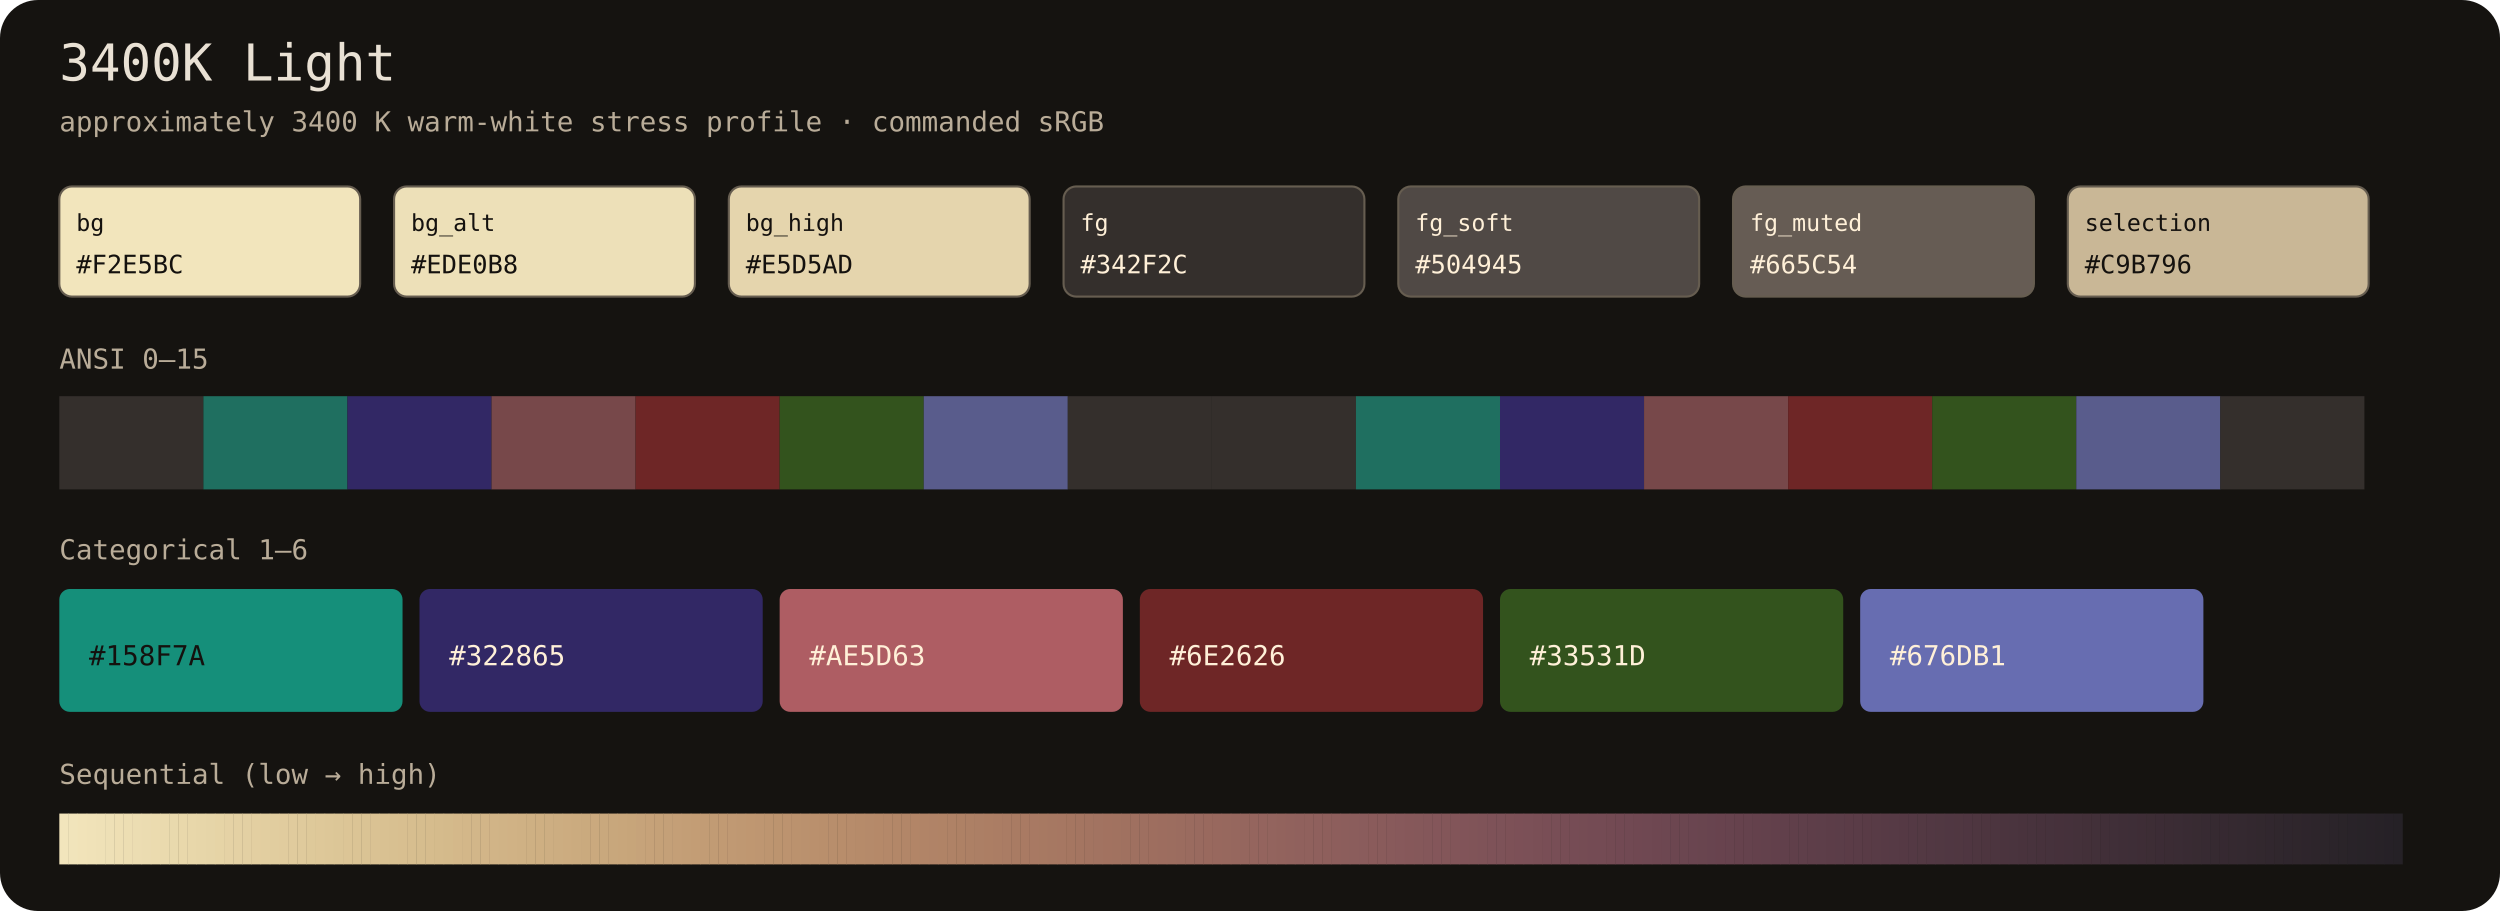
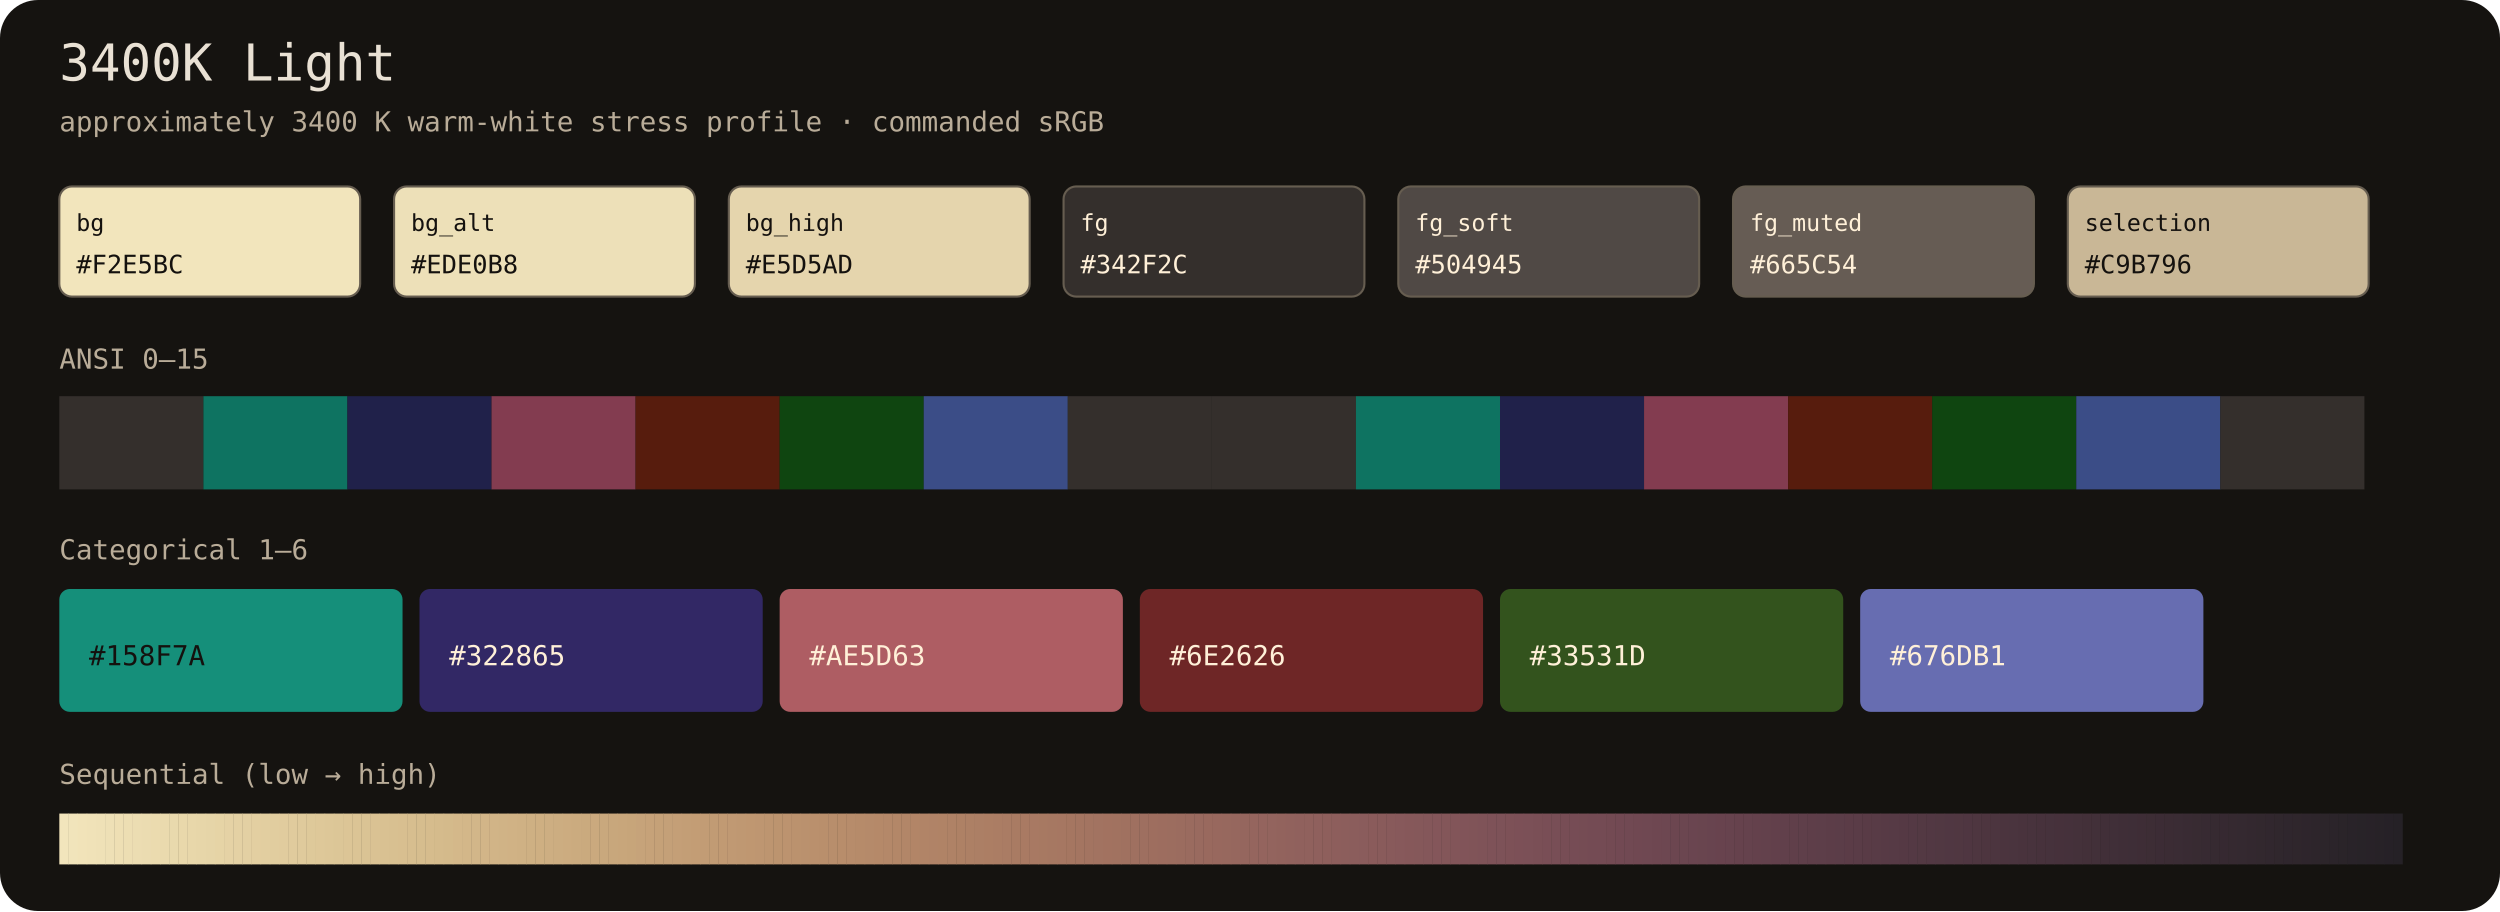
<svg xmlns="http://www.w3.org/2000/svg" width="1180" height="430" viewBox="0 0 1180 430">
  <rect width="100%" height="100%" rx="18" fill="#151310" />
  <text x="28" y="38" fill="#E9E1D4" font-size="24" font-family="ui-monospace, SFMono-Regular, Menlo, monospace">3400K Light</text>
  <text x="28" y="62" fill="#B9AC98" font-size="13" font-family="ui-monospace, SFMono-Regular, Menlo, monospace">approximately 3400 K warm-white stress profile · commanded sRGB</text>
  <rect x="28" y="88" width="142" height="52" rx="6" fill="#F2E5BC" stroke="#665D50" />
  <text x="36" y="109" fill="#14110E" font-size="11" font-family="ui-monospace, SFMono-Regular, Menlo, monospace">bg</text>
  <text x="36" y="129" fill="#14110E" font-size="12" font-family="ui-monospace, SFMono-Regular, Menlo, monospace">#F2E5BC</text>
  <rect x="186" y="88" width="142" height="52" rx="6" fill="#EDE0B8" stroke="#665D50" />
  <text x="194" y="109" fill="#14110E" font-size="11" font-family="ui-monospace, SFMono-Regular, Menlo, monospace">bg_alt</text>
  <text x="194" y="129" fill="#14110E" font-size="12" font-family="ui-monospace, SFMono-Regular, Menlo, monospace">#EDE0B8</text>
  <rect x="344" y="88" width="142" height="52" rx="6" fill="#E5D5AD" stroke="#665D50" />
  <text x="352" y="109" fill="#14110E" font-size="11" font-family="ui-monospace, SFMono-Regular, Menlo, monospace">bg_high</text>
  <text x="352" y="129" fill="#14110E" font-size="12" font-family="ui-monospace, SFMono-Regular, Menlo, monospace">#E5D5AD</text>
  <rect x="502" y="88" width="142" height="52" rx="6" fill="#342F2C" stroke="#665D50" />
  <text x="510" y="109" fill="#FFF0D8" font-size="11" font-family="ui-monospace, SFMono-Regular, Menlo, monospace">fg</text>
  <text x="510" y="129" fill="#FFF0D8" font-size="12" font-family="ui-monospace, SFMono-Regular, Menlo, monospace">#342F2C</text>
  <rect x="660" y="88" width="142" height="52" rx="6" fill="#504945" stroke="#665D50" />
  <text x="668" y="109" fill="#FFF0D8" font-size="11" font-family="ui-monospace, SFMono-Regular, Menlo, monospace">fg_soft</text>
  <text x="668" y="129" fill="#FFF0D8" font-size="12" font-family="ui-monospace, SFMono-Regular, Menlo, monospace">#504945</text>
  <rect x="818" y="88" width="142" height="52" rx="6" fill="#665C54" stroke="#665D50" />
  <text x="826" y="109" fill="#FFF0D8" font-size="11" font-family="ui-monospace, SFMono-Regular, Menlo, monospace">fg_muted</text>
  <text x="826" y="129" fill="#FFF0D8" font-size="12" font-family="ui-monospace, SFMono-Regular, Menlo, monospace">#665C54</text>
  <rect x="976" y="88" width="142" height="52" rx="6" fill="#C9B796" stroke="#665D50" />
  <text x="984" y="109" fill="#14110E" font-size="11" font-family="ui-monospace, SFMono-Regular, Menlo, monospace">selection</text>
  <text x="984" y="129" fill="#14110E" font-size="12" font-family="ui-monospace, SFMono-Regular, Menlo, monospace">#C9B796</text>
  <text x="28" y="174" fill="#B9AC98" font-size="13" font-family="ui-monospace, SFMono-Regular, Menlo, monospace">ANSI 0–15</text>
  <rect x="28" y="187" width="68" height="44" fill="#342F2C" />
-   <rect x="96" y="187" width="68" height="44" fill="#1F6F60" />
-   <rect x="164" y="187" width="68" height="44" fill="#322865" />
-   <rect x="232" y="187" width="68" height="44" fill="#77484A" />
-   <rect x="300" y="187" width="68" height="44" fill="#6E2626" />
-   <rect x="368" y="187" width="68" height="44" fill="#33531D" />
-   <rect x="436" y="187" width="68" height="44" fill="#595C8C" />
+   <rect x="96" y="187" width="68" height="44" fill="#0E7361" />
+   <rect x="164" y="187" width="68" height="44" fill="#20214A" />
+   <rect x="232" y="187" width="68" height="44" fill="#833C50" />
+   <rect x="300" y="187" width="68" height="44" fill="#571C0D" />
+   <rect x="368" y="187" width="68" height="44" fill="#0F4510" />
+   <rect x="436" y="187" width="68" height="44" fill="#3B4D87" />
  <rect x="504" y="187" width="68" height="44" fill="#342F2C" />
  <rect x="572" y="187" width="68" height="44" fill="#342F2C" />
-   <rect x="640" y="187" width="68" height="44" fill="#1F6F60" />
-   <rect x="708" y="187" width="68" height="44" fill="#322865" />
-   <rect x="776" y="187" width="68" height="44" fill="#77484A" />
-   <rect x="844" y="187" width="68" height="44" fill="#6E2626" />
-   <rect x="912" y="187" width="68" height="44" fill="#33531D" />
-   <rect x="980" y="187" width="68" height="44" fill="#595C8C" />
+   <rect x="640" y="187" width="68" height="44" fill="#0E7361" />
+   <rect x="708" y="187" width="68" height="44" fill="#20214A" />
+   <rect x="776" y="187" width="68" height="44" fill="#833C50" />
+   <rect x="844" y="187" width="68" height="44" fill="#571C0D" />
+   <rect x="912" y="187" width="68" height="44" fill="#0F4510" />
+   <rect x="980" y="187" width="68" height="44" fill="#3B4D87" />
  <rect x="1048" y="187" width="68" height="44" fill="#342F2C" />
  <text x="28" y="264" fill="#B9AC98" font-size="13" font-family="ui-monospace, SFMono-Regular, Menlo, monospace">Categorical 1–6</text>
  <rect x="28" y="278" width="162" height="58" rx="5" fill="#158F7A" />
  <text x="42" y="314" fill="#14110E" font-size="13" font-family="ui-monospace, SFMono-Regular, Menlo, monospace">#158F7A</text>
  <rect x="198" y="278" width="162" height="58" rx="5" fill="#322865" />
  <text x="212" y="314" fill="#FFF0D8" font-size="13" font-family="ui-monospace, SFMono-Regular, Menlo, monospace">#322865</text>
  <rect x="368" y="278" width="162" height="58" rx="5" fill="#AE5D63" />
  <text x="382" y="314" fill="#FFF0D8" font-size="13" font-family="ui-monospace, SFMono-Regular, Menlo, monospace">#AE5D63</text>
  <rect x="538" y="278" width="162" height="58" rx="5" fill="#6E2626" />
  <text x="552" y="314" fill="#FFF0D8" font-size="13" font-family="ui-monospace, SFMono-Regular, Menlo, monospace">#6E2626</text>
  <rect x="708" y="278" width="162" height="58" rx="5" fill="#33531D" />
  <text x="722" y="314" fill="#FFF0D8" font-size="13" font-family="ui-monospace, SFMono-Regular, Menlo, monospace">#33531D</text>
  <rect x="878" y="278" width="162" height="58" rx="5" fill="#676DB1" />
  <text x="892" y="314" fill="#FFF0D8" font-size="13" font-family="ui-monospace, SFMono-Regular, Menlo, monospace">#676DB1</text>
  <text x="28" y="370" fill="#B9AC98" font-size="13" font-family="ui-monospace, SFMono-Regular, Menlo, monospace">Sequential (low → high)</text>
  <rect x="28.00" y="384" width="4.5" height="24" fill="#F2E5BC" />
  <rect x="32.32" y="384" width="4.5" height="24" fill="#F1E4BB" />
  <rect x="36.64" y="384" width="4.5" height="24" fill="#F1E3B9" />
  <rect x="40.96" y="384" width="4.5" height="24" fill="#F0E2B8" />
  <rect x="45.28" y="384" width="4.5" height="24" fill="#EFE1B7" />
  <rect x="49.60" y="384" width="4.5" height="24" fill="#EEE0B6" />
  <rect x="53.92" y="384" width="4.5" height="24" fill="#EEDFB4" />
  <rect x="58.24" y="384" width="4.5" height="24" fill="#EDDEB3" />
  <rect x="62.56" y="384" width="4.5" height="24" fill="#ECDDB2" />
  <rect x="66.88" y="384" width="4.5" height="24" fill="#EBDCB1" />
  <rect x="71.20" y="384" width="4.5" height="24" fill="#EBDBAF" />
  <rect x="75.52" y="384" width="4.5" height="24" fill="#EADAAE" />
  <rect x="79.84" y="384" width="4.5" height="24" fill="#E9D9AD" />
  <rect x="84.16" y="384" width="4.5" height="24" fill="#E9D8AB" />
  <rect x="88.48" y="384" width="4.5" height="24" fill="#E8D7AA" />
  <rect x="92.80" y="384" width="4.5" height="24" fill="#E7D6A9" />
  <rect x="97.12" y="384" width="4.5" height="24" fill="#E6D5A8" />
  <rect x="101.44" y="384" width="4.5" height="24" fill="#E6D4A6" />
  <rect x="105.76" y="384" width="4.5" height="24" fill="#E5D2A5" />
  <rect x="110.08" y="384" width="4.5" height="24" fill="#E4D1A4" />
  <rect x="114.40" y="384" width="4.5" height="24" fill="#E3D0A3" />
  <rect x="118.72" y="384" width="4.5" height="24" fill="#E3CFA1" />
  <rect x="123.04" y="384" width="4.5" height="24" fill="#E2CEA0" />
  <rect x="127.36" y="384" width="4.5" height="24" fill="#E1CD9F" />
  <rect x="131.68" y="384" width="4.5" height="24" fill="#E1CC9E" />
  <rect x="136.00" y="384" width="4.5" height="24" fill="#E0CB9D" />
  <rect x="140.32" y="384" width="4.5" height="24" fill="#DFCA9C" />
  <rect x="144.64" y="384" width="4.5" height="24" fill="#DEC99A" />
  <rect x="148.96" y="384" width="4.5" height="24" fill="#DEC899" />
  <rect x="153.28" y="384" width="4.5" height="24" fill="#DDC798" />
  <rect x="157.60" y="384" width="4.5" height="24" fill="#DCC697" />
  <rect x="161.92" y="384" width="4.5" height="24" fill="#DCC596" />
  <rect x="166.24" y="384" width="4.5" height="24" fill="#DBC495" />
  <rect x="170.56" y="384" width="4.5" height="24" fill="#DAC394" />
  <rect x="174.88" y="384" width="4.5" height="24" fill="#DAC293" />
  <rect x="179.20" y="384" width="4.5" height="24" fill="#D9C192" />
  <rect x="183.52" y="384" width="4.5" height="24" fill="#D8C091" />
  <rect x="187.84" y="384" width="4.5" height="24" fill="#D8BF90" />
  <rect x="192.16" y="384" width="4.5" height="24" fill="#D7BE8F" />
  <rect x="196.48" y="384" width="4.5" height="24" fill="#D6BD8E" />
  <rect x="200.80" y="384" width="4.5" height="24" fill="#D6BC8D" />
  <rect x="205.12" y="384" width="4.5" height="24" fill="#D5BB8C" />
  <rect x="209.44" y="384" width="4.5" height="24" fill="#D4BA8B" />
  <rect x="213.76" y="384" width="4.5" height="24" fill="#D4B88A" />
  <rect x="218.08" y="384" width="4.5" height="24" fill="#D3B789" />
  <rect x="222.40" y="384" width="4.5" height="24" fill="#D2B689" />
  <rect x="226.72" y="384" width="4.5" height="24" fill="#D2B588" />
  <rect x="231.04" y="384" width="4.5" height="24" fill="#D1B487" />
  <rect x="235.36" y="384" width="4.5" height="24" fill="#D0B386" />
  <rect x="239.68" y="384" width="4.5" height="24" fill="#D0B285" />
  <rect x="244.00" y="384" width="4.5" height="24" fill="#CFB184" />
  <rect x="248.32" y="384" width="4.5" height="24" fill="#CEB083" />
  <rect x="252.64" y="384" width="4.5" height="24" fill="#CEAF82" />
  <rect x="256.96" y="384" width="4.5" height="24" fill="#CDAE82" />
  <rect x="261.28" y="384" width="4.5" height="24" fill="#CCAD81" />
  <rect x="265.60" y="384" width="4.5" height="24" fill="#CCAC80" />
  <rect x="269.92" y="384" width="4.5" height="24" fill="#CBAB7F" />
  <rect x="274.24" y="384" width="4.5" height="24" fill="#CAAA7E" />
  <rect x="278.56" y="384" width="4.5" height="24" fill="#CAA97E" />
  <rect x="282.88" y="384" width="4.5" height="24" fill="#C9A87D" />
  <rect x="287.20" y="384" width="4.5" height="24" fill="#C8A77C" />
  <rect x="291.52" y="384" width="4.5" height="24" fill="#C8A67B" />
  <rect x="295.84" y="384" width="4.5" height="24" fill="#C7A57A" />
  <rect x="300.16" y="384" width="4.5" height="24" fill="#C6A37A" />
  <rect x="304.48" y="384" width="4.5" height="24" fill="#C6A279" />
  <rect x="308.80" y="384" width="4.5" height="24" fill="#C5A178" />
  <rect x="313.12" y="384" width="4.5" height="24" fill="#C4A078" />
  <rect x="317.44" y="384" width="4.5" height="24" fill="#C49F77" />
  <rect x="321.76" y="384" width="4.5" height="24" fill="#C39E76" />
  <rect x="326.08" y="384" width="4.5" height="24" fill="#C39D75" />
  <rect x="330.40" y="384" width="4.5" height="24" fill="#C29C75" />
  <rect x="334.72" y="384" width="4.5" height="24" fill="#C19B74" />
  <rect x="339.04" y="384" width="4.5" height="24" fill="#C19A73" />
  <rect x="343.36" y="384" width="4.5" height="24" fill="#C09973" />
  <rect x="347.68" y="384" width="4.5" height="24" fill="#BF9872" />
  <rect x="352.00" y="384" width="4.5" height="24" fill="#BF9771" />
  <rect x="356.32" y="384" width="4.5" height="24" fill="#BE9671" />
  <rect x="360.64" y="384" width="4.5" height="24" fill="#BD9570" />
  <rect x="364.96" y="384" width="4.5" height="24" fill="#BC946F" />
  <rect x="369.28" y="384" width="4.5" height="24" fill="#BC936F" />
  <rect x="373.60" y="384" width="4.5" height="24" fill="#BB926E" />
  <rect x="377.92" y="384" width="4.5" height="24" fill="#BA916E" />
  <rect x="382.24" y="384" width="4.5" height="24" fill="#BA906D" />
  <rect x="386.56" y="384" width="4.5" height="24" fill="#B98F6C" />
  <rect x="390.88" y="384" width="4.5" height="24" fill="#B88E6C" />
  <rect x="395.20" y="384" width="4.5" height="24" fill="#B88D6B" />
  <rect x="399.52" y="384" width="4.5" height="24" fill="#B78C6B" />
  <rect x="403.84" y="384" width="4.5" height="24" fill="#B68B6A" />
  <rect x="408.16" y="384" width="4.5" height="24" fill="#B58A6A" />
  <rect x="412.48" y="384" width="4.5" height="24" fill="#B58969" />
  <rect x="416.80" y="384" width="4.5" height="24" fill="#B48869" />
  <rect x="421.12" y="384" width="4.5" height="24" fill="#B38768" />
  <rect x="425.44" y="384" width="4.5" height="24" fill="#B28668" />
  <rect x="429.76" y="384" width="4.5" height="24" fill="#B28567" />
  <rect x="434.08" y="384" width="4.5" height="24" fill="#B18467" />
  <rect x="438.40" y="384" width="4.5" height="24" fill="#B08367" />
  <rect x="442.72" y="384" width="4.5" height="24" fill="#B08366" />
  <rect x="447.04" y="384" width="4.5" height="24" fill="#AF8266" />
  <rect x="451.36" y="384" width="4.5" height="24" fill="#AE8165" />
  <rect x="455.68" y="384" width="4.5" height="24" fill="#AD8065" />
  <rect x="460.00" y="384" width="4.5" height="24" fill="#AC7F65" />
  <rect x="464.32" y="384" width="4.5" height="24" fill="#AC7E64" />
  <rect x="468.64" y="384" width="4.5" height="24" fill="#AB7D64" />
  <rect x="472.96" y="384" width="4.5" height="24" fill="#AA7C64" />
  <rect x="477.28" y="384" width="4.5" height="24" fill="#A97B63" />
  <rect x="481.60" y="384" width="4.5" height="24" fill="#A97A63" />
  <rect x="485.92" y="384" width="4.5" height="24" fill="#A87963" />
  <rect x="490.24" y="384" width="4.5" height="24" fill="#A77962" />
  <rect x="494.56" y="384" width="4.5" height="24" fill="#A67862" />
  <rect x="498.88" y="384" width="4.5" height="24" fill="#A67762" />
  <rect x="503.20" y="384" width="4.5" height="24" fill="#A57661" />
  <rect x="507.52" y="384" width="4.5" height="24" fill="#A47561" />
  <rect x="511.84" y="384" width="4.5" height="24" fill="#A37461" />
  <rect x="516.16" y="384" width="4.5" height="24" fill="#A27361" />
  <rect x="520.48" y="384" width="4.5" height="24" fill="#A27260" />
  <rect x="524.80" y="384" width="4.5" height="24" fill="#A17260" />
  <rect x="529.12" y="384" width="4.5" height="24" fill="#A07160" />
  <rect x="533.44" y="384" width="4.5" height="24" fill="#9F7060" />
  <rect x="537.76" y="384" width="4.5" height="24" fill="#9E6F60" />
  <rect x="542.08" y="384" width="4.5" height="24" fill="#9E6E5F" />
  <rect x="546.40" y="384" width="4.5" height="24" fill="#9D6D5F" />
  <rect x="550.72" y="384" width="4.5" height="24" fill="#9C6D5F" />
  <rect x="555.04" y="384" width="4.5" height="24" fill="#9B6C5F" />
  <rect x="559.36" y="384" width="4.5" height="24" fill="#9A6B5F" />
  <rect x="563.68" y="384" width="4.5" height="24" fill="#996A5F" />
  <rect x="568.00" y="384" width="4.5" height="24" fill="#99695E" />
  <rect x="572.32" y="384" width="4.5" height="24" fill="#98685E" />
  <rect x="576.64" y="384" width="4.5" height="24" fill="#97685E" />
  <rect x="580.96" y="384" width="4.5" height="24" fill="#96675E" />
  <rect x="585.28" y="384" width="4.5" height="24" fill="#95665E" />
  <rect x="589.60" y="384" width="4.5" height="24" fill="#95655E" />
  <rect x="593.92" y="384" width="4.5" height="24" fill="#94645E" />
  <rect x="598.24" y="384" width="4.5" height="24" fill="#93645E" />
  <rect x="602.56" y="384" width="4.5" height="24" fill="#92635D" />
  <rect x="606.88" y="384" width="4.5" height="24" fill="#91625D" />
  <rect x="611.20" y="384" width="4.5" height="24" fill="#90615D" />
  <rect x="615.52" y="384" width="4.5" height="24" fill="#90615D" />
  <rect x="619.84" y="384" width="4.5" height="24" fill="#8F605D" />
  <rect x="624.16" y="384" width="4.5" height="24" fill="#8E5F5C" />
  <rect x="628.48" y="384" width="4.5" height="24" fill="#8D5E5C" />
  <rect x="632.80" y="384" width="4.5" height="24" fill="#8C5E5C" />
  <rect x="637.12" y="384" width="4.5" height="24" fill="#8B5D5C" />
  <rect x="641.44" y="384" width="4.5" height="24" fill="#8A5C5C" />
  <rect x="645.76" y="384" width="4.5" height="24" fill="#8A5B5B" />
  <rect x="650.08" y="384" width="4.5" height="24" fill="#895B5B" />
  <rect x="654.40" y="384" width="4.5" height="24" fill="#885A5B" />
  <rect x="658.72" y="384" width="4.5" height="24" fill="#87595B" />
  <rect x="663.04" y="384" width="4.5" height="24" fill="#86585A" />
  <rect x="667.36" y="384" width="4.5" height="24" fill="#85585A" />
  <rect x="671.68" y="384" width="4.5" height="24" fill="#84575A" />
  <rect x="676.00" y="384" width="4.5" height="24" fill="#84565A" />
  <rect x="680.32" y="384" width="4.5" height="24" fill="#835659" />
  <rect x="684.64" y="384" width="4.5" height="24" fill="#825559" />
  <rect x="688.96" y="384" width="4.5" height="24" fill="#815459" />
  <rect x="693.28" y="384" width="4.5" height="24" fill="#805458" />
  <rect x="697.60" y="384" width="4.5" height="24" fill="#7F5358" />
  <rect x="701.92" y="384" width="4.5" height="24" fill="#7E5258" />
  <rect x="706.24" y="384" width="4.5" height="24" fill="#7D5258" />
  <rect x="710.56" y="384" width="4.5" height="24" fill="#7D5157" />
  <rect x="714.88" y="384" width="4.5" height="24" fill="#7C5057" />
  <rect x="719.20" y="384" width="4.5" height="24" fill="#7B5057" />
  <rect x="723.52" y="384" width="4.5" height="24" fill="#7A4F56" />
  <rect x="727.84" y="384" width="4.5" height="24" fill="#794E56" />
  <rect x="732.16" y="384" width="4.5" height="24" fill="#784E56" />
  <rect x="736.48" y="384" width="4.5" height="24" fill="#774D55" />
  <rect x="740.80" y="384" width="4.5" height="24" fill="#764C55" />
  <rect x="745.12" y="384" width="4.5" height="24" fill="#754C54" />
  <rect x="749.44" y="384" width="4.5" height="24" fill="#744B54" />
  <rect x="753.76" y="384" width="4.5" height="24" fill="#744B54" />
  <rect x="758.08" y="384" width="4.5" height="24" fill="#734A53" />
  <rect x="762.40" y="384" width="4.5" height="24" fill="#724953" />
  <rect x="766.72" y="384" width="4.5" height="24" fill="#714953" />
  <rect x="771.04" y="384" width="4.5" height="24" fill="#704852" />
  <rect x="775.36" y="384" width="4.5" height="24" fill="#6F4852" />
  <rect x="779.68" y="384" width="4.5" height="24" fill="#6E4751" />
  <rect x="784.00" y="384" width="4.5" height="24" fill="#6D4751" />
  <rect x="788.32" y="384" width="4.5" height="24" fill="#6C4650" />
  <rect x="792.64" y="384" width="4.5" height="24" fill="#6B4650" />
  <rect x="796.96" y="384" width="4.5" height="24" fill="#6A4550" />
  <rect x="801.28" y="384" width="4.5" height="24" fill="#69454F" />
  <rect x="805.60" y="384" width="4.5" height="24" fill="#68444F" />
  <rect x="809.92" y="384" width="4.5" height="24" fill="#68434E" />
  <rect x="814.24" y="384" width="4.5" height="24" fill="#67434E" />
  <rect x="818.56" y="384" width="4.5" height="24" fill="#66424D" />
  <rect x="822.88" y="384" width="4.5" height="24" fill="#65424D" />
  <rect x="827.20" y="384" width="4.5" height="24" fill="#64414C" />
  <rect x="831.52" y="384" width="4.5" height="24" fill="#63414C" />
  <rect x="835.84" y="384" width="4.5" height="24" fill="#62404B" />
  <rect x="840.16" y="384" width="4.5" height="24" fill="#61404B" />
  <rect x="844.48" y="384" width="4.5" height="24" fill="#603F4A" />
  <rect x="848.80" y="384" width="4.5" height="24" fill="#5F3F4A" />
  <rect x="853.12" y="384" width="4.5" height="24" fill="#5E3E49" />
  <rect x="857.44" y="384" width="4.5" height="24" fill="#5D3E49" />
  <rect x="861.76" y="384" width="4.5" height="24" fill="#5C3D48" />
  <rect x="866.08" y="384" width="4.5" height="24" fill="#5B3D48" />
  <rect x="870.40" y="384" width="4.5" height="24" fill="#5B3C47" />
  <rect x="874.72" y="384" width="4.5" height="24" fill="#5A3C47" />
  <rect x="879.04" y="384" width="4.5" height="24" fill="#593B46" />
  <rect x="883.36" y="384" width="4.5" height="24" fill="#583B46" />
  <rect x="887.68" y="384" width="4.5" height="24" fill="#573A45" />
  <rect x="892.00" y="384" width="4.5" height="24" fill="#563A45" />
  <rect x="896.32" y="384" width="4.5" height="24" fill="#553944" />
  <rect x="900.64" y="384" width="4.5" height="24" fill="#543944" />
  <rect x="904.96" y="384" width="4.5" height="24" fill="#533943" />
  <rect x="909.28" y="384" width="4.5" height="24" fill="#523843" />
  <rect x="913.60" y="384" width="4.5" height="24" fill="#513842" />
  <rect x="917.92" y="384" width="4.5" height="24" fill="#503742" />
  <rect x="922.24" y="384" width="4.5" height="24" fill="#503741" />
  <rect x="926.56" y="384" width="4.5" height="24" fill="#4F3641" />
  <rect x="930.88" y="384" width="4.5" height="24" fill="#4E3640" />
  <rect x="935.20" y="384" width="4.5" height="24" fill="#4D353F" />
  <rect x="939.52" y="384" width="4.5" height="24" fill="#4C353F" />
  <rect x="943.84" y="384" width="4.5" height="24" fill="#4B343E" />
  <rect x="948.16" y="384" width="4.5" height="24" fill="#4A343E" />
  <rect x="952.48" y="384" width="4.5" height="24" fill="#49333D" />
  <rect x="956.80" y="384" width="4.5" height="24" fill="#48333D" />
  <rect x="961.12" y="384" width="4.5" height="24" fill="#47323C" />
  <rect x="965.44" y="384" width="4.5" height="24" fill="#46323C" />
  <rect x="969.76" y="384" width="4.5" height="24" fill="#46313B" />
  <rect x="974.08" y="384" width="4.5" height="24" fill="#45313B" />
  <rect x="978.40" y="384" width="4.5" height="24" fill="#44313A" />
  <rect x="982.72" y="384" width="4.5" height="24" fill="#433039" />
  <rect x="987.04" y="384" width="4.5" height="24" fill="#423039" />
  <rect x="991.36" y="384" width="4.5" height="24" fill="#412F38" />
  <rect x="995.68" y="384" width="4.5" height="24" fill="#402F38" />
  <rect x="1000.00" y="384" width="4.5" height="24" fill="#3F2E37" />
  <rect x="1004.32" y="384" width="4.5" height="24" fill="#3E2E37" />
  <rect x="1008.64" y="384" width="4.5" height="24" fill="#3E2D36" />
  <rect x="1012.96" y="384" width="4.5" height="24" fill="#3D2D35" />
  <rect x="1017.28" y="384" width="4.5" height="24" fill="#3C2C35" />
  <rect x="1021.60" y="384" width="4.5" height="24" fill="#3B2C34" />
  <rect x="1025.92" y="384" width="4.5" height="24" fill="#3A2C34" />
  <rect x="1030.24" y="384" width="4.5" height="24" fill="#392B33" />
  <rect x="1034.56" y="384" width="4.5" height="24" fill="#382B32" />
  <rect x="1038.88" y="384" width="4.5" height="24" fill="#372A32" />
  <rect x="1043.20" y="384" width="4.5" height="24" fill="#362A31" />
  <rect x="1047.52" y="384" width="4.5" height="24" fill="#362931" />
  <rect x="1051.84" y="384" width="4.5" height="24" fill="#352930" />
  <rect x="1056.16" y="384" width="4.5" height="24" fill="#342930" />
  <rect x="1060.48" y="384" width="4.5" height="24" fill="#33282F" />
  <rect x="1064.80" y="384" width="4.5" height="24" fill="#32282E" />
  <rect x="1069.12" y="384" width="4.5" height="24" fill="#31272E" />
  <rect x="1073.44" y="384" width="4.5" height="24" fill="#30272D" />
  <rect x="1077.76" y="384" width="4.5" height="24" fill="#2F262D" />
  <rect x="1082.08" y="384" width="4.5" height="24" fill="#2F262C" />
  <rect x="1086.40" y="384" width="4.5" height="24" fill="#2E252C" />
  <rect x="1090.72" y="384" width="4.5" height="24" fill="#2D252B" />
  <rect x="1095.04" y="384" width="4.5" height="24" fill="#2C252A" />
  <rect x="1099.36" y="384" width="4.5" height="24" fill="#2B242A" />
  <rect x="1103.68" y="384" width="4.5" height="24" fill="#2A2429" />
  <rect x="1108.00" y="384" width="4.5" height="24" fill="#292329" />
  <rect x="1112.32" y="384" width="4.5" height="24" fill="#282328" />
  <rect x="1116.64" y="384" width="4.5" height="24" fill="#282228" />
  <rect x="1120.96" y="384" width="4.5" height="24" fill="#272227" />
  <rect x="1125.28" y="384" width="4.5" height="24" fill="#262127" />
  <rect x="1129.60" y="384" width="4.5" height="24" fill="#252126" />
</svg>
